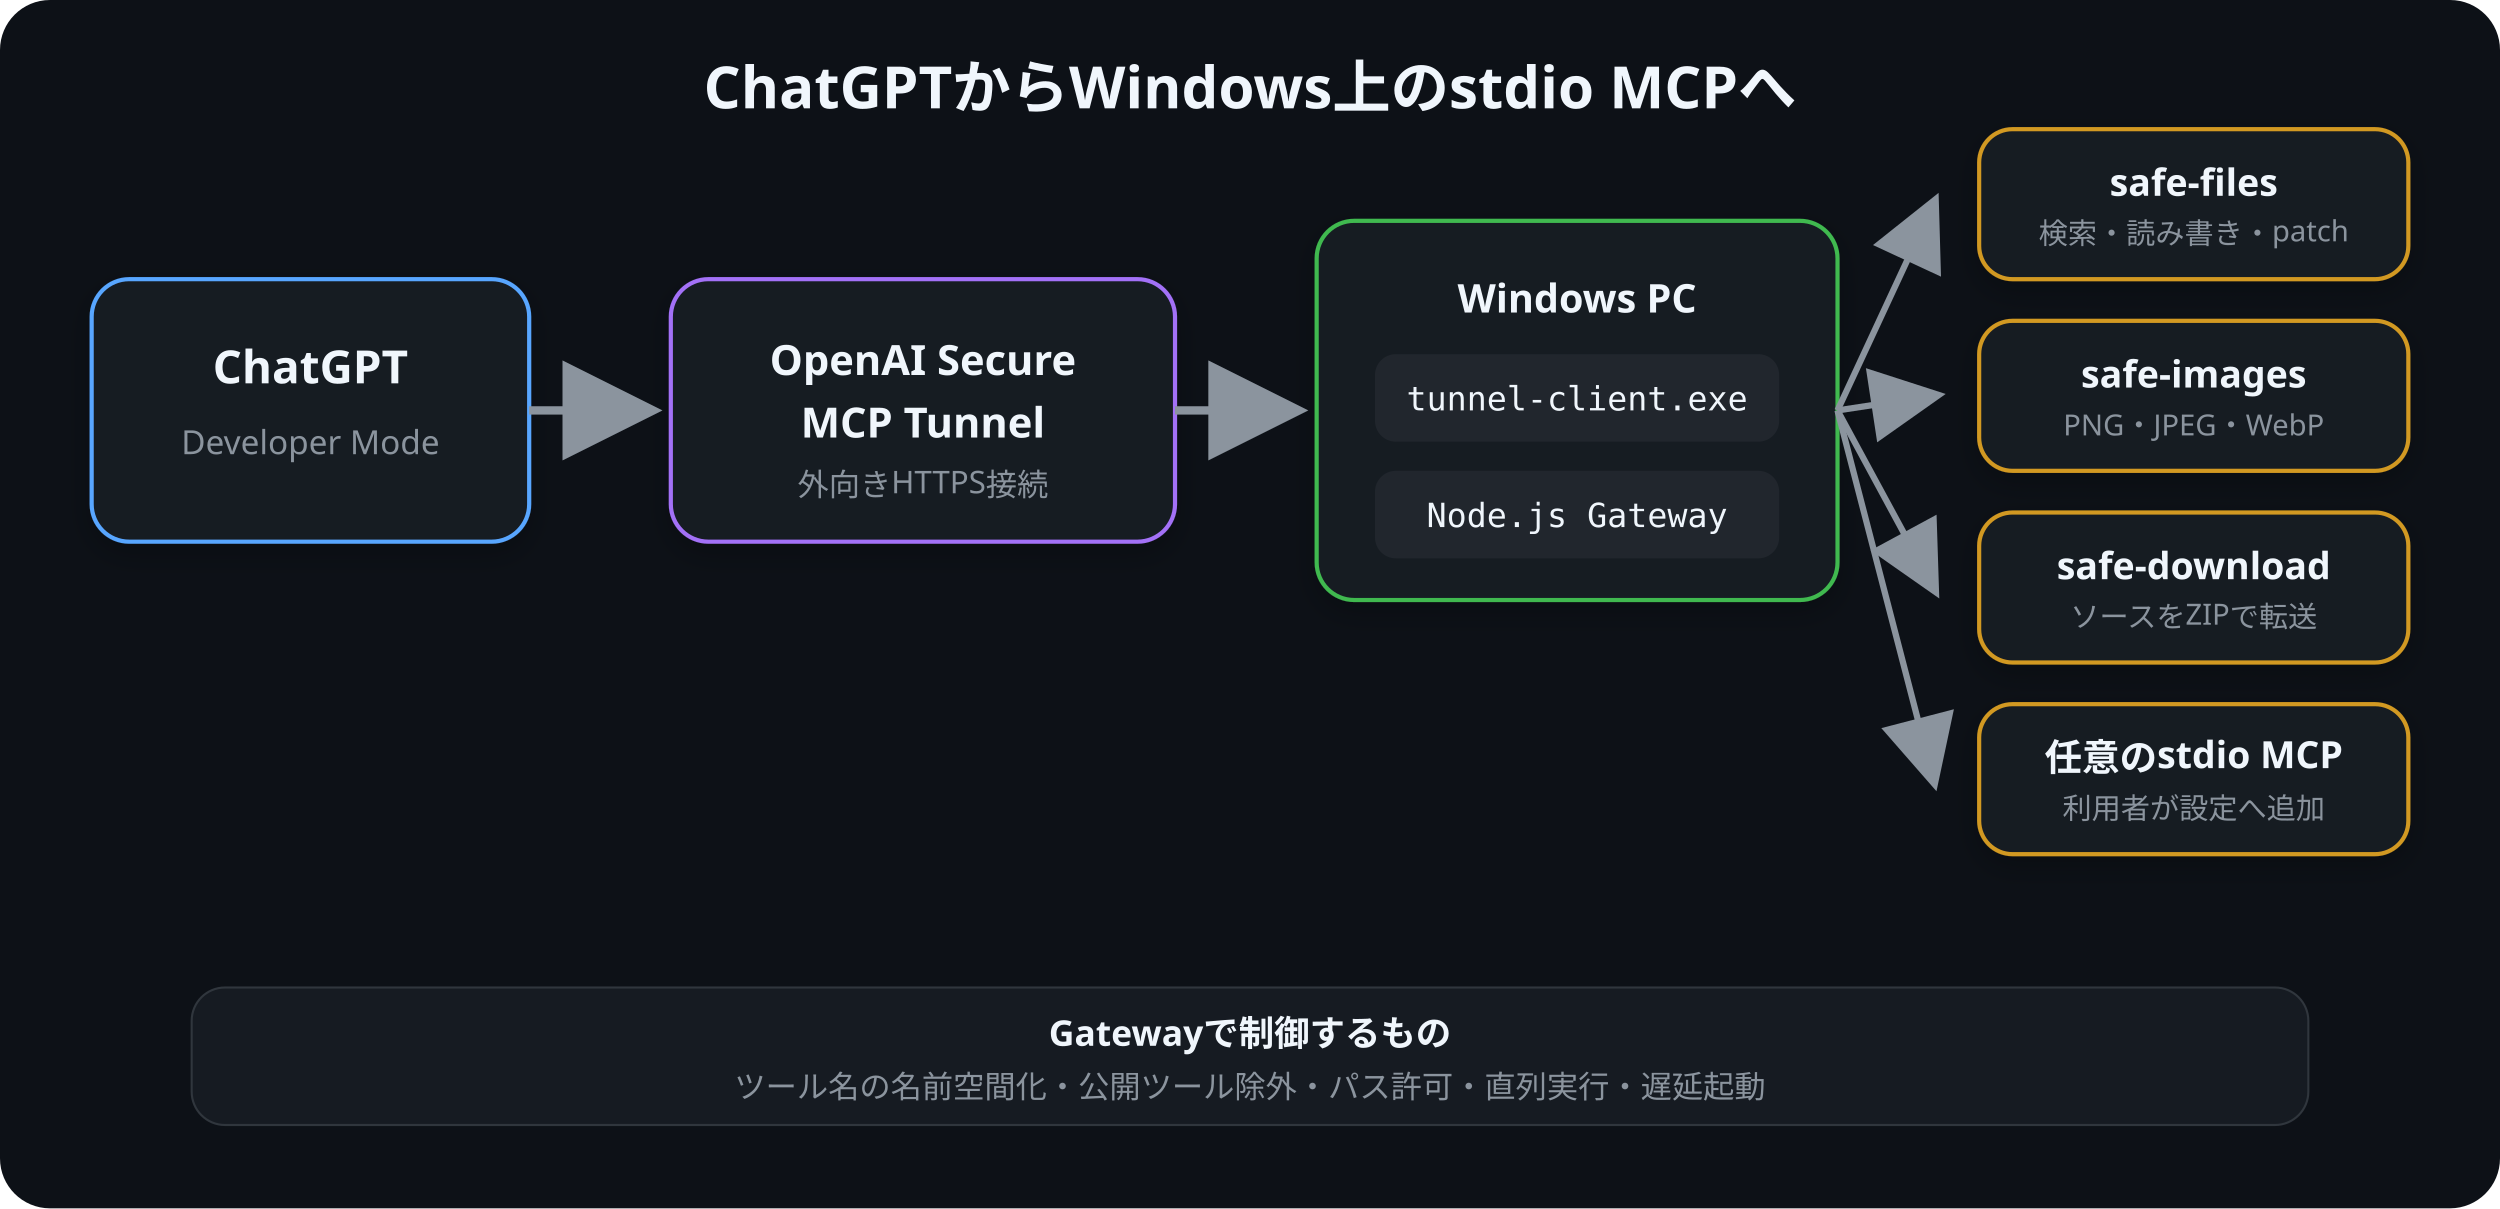
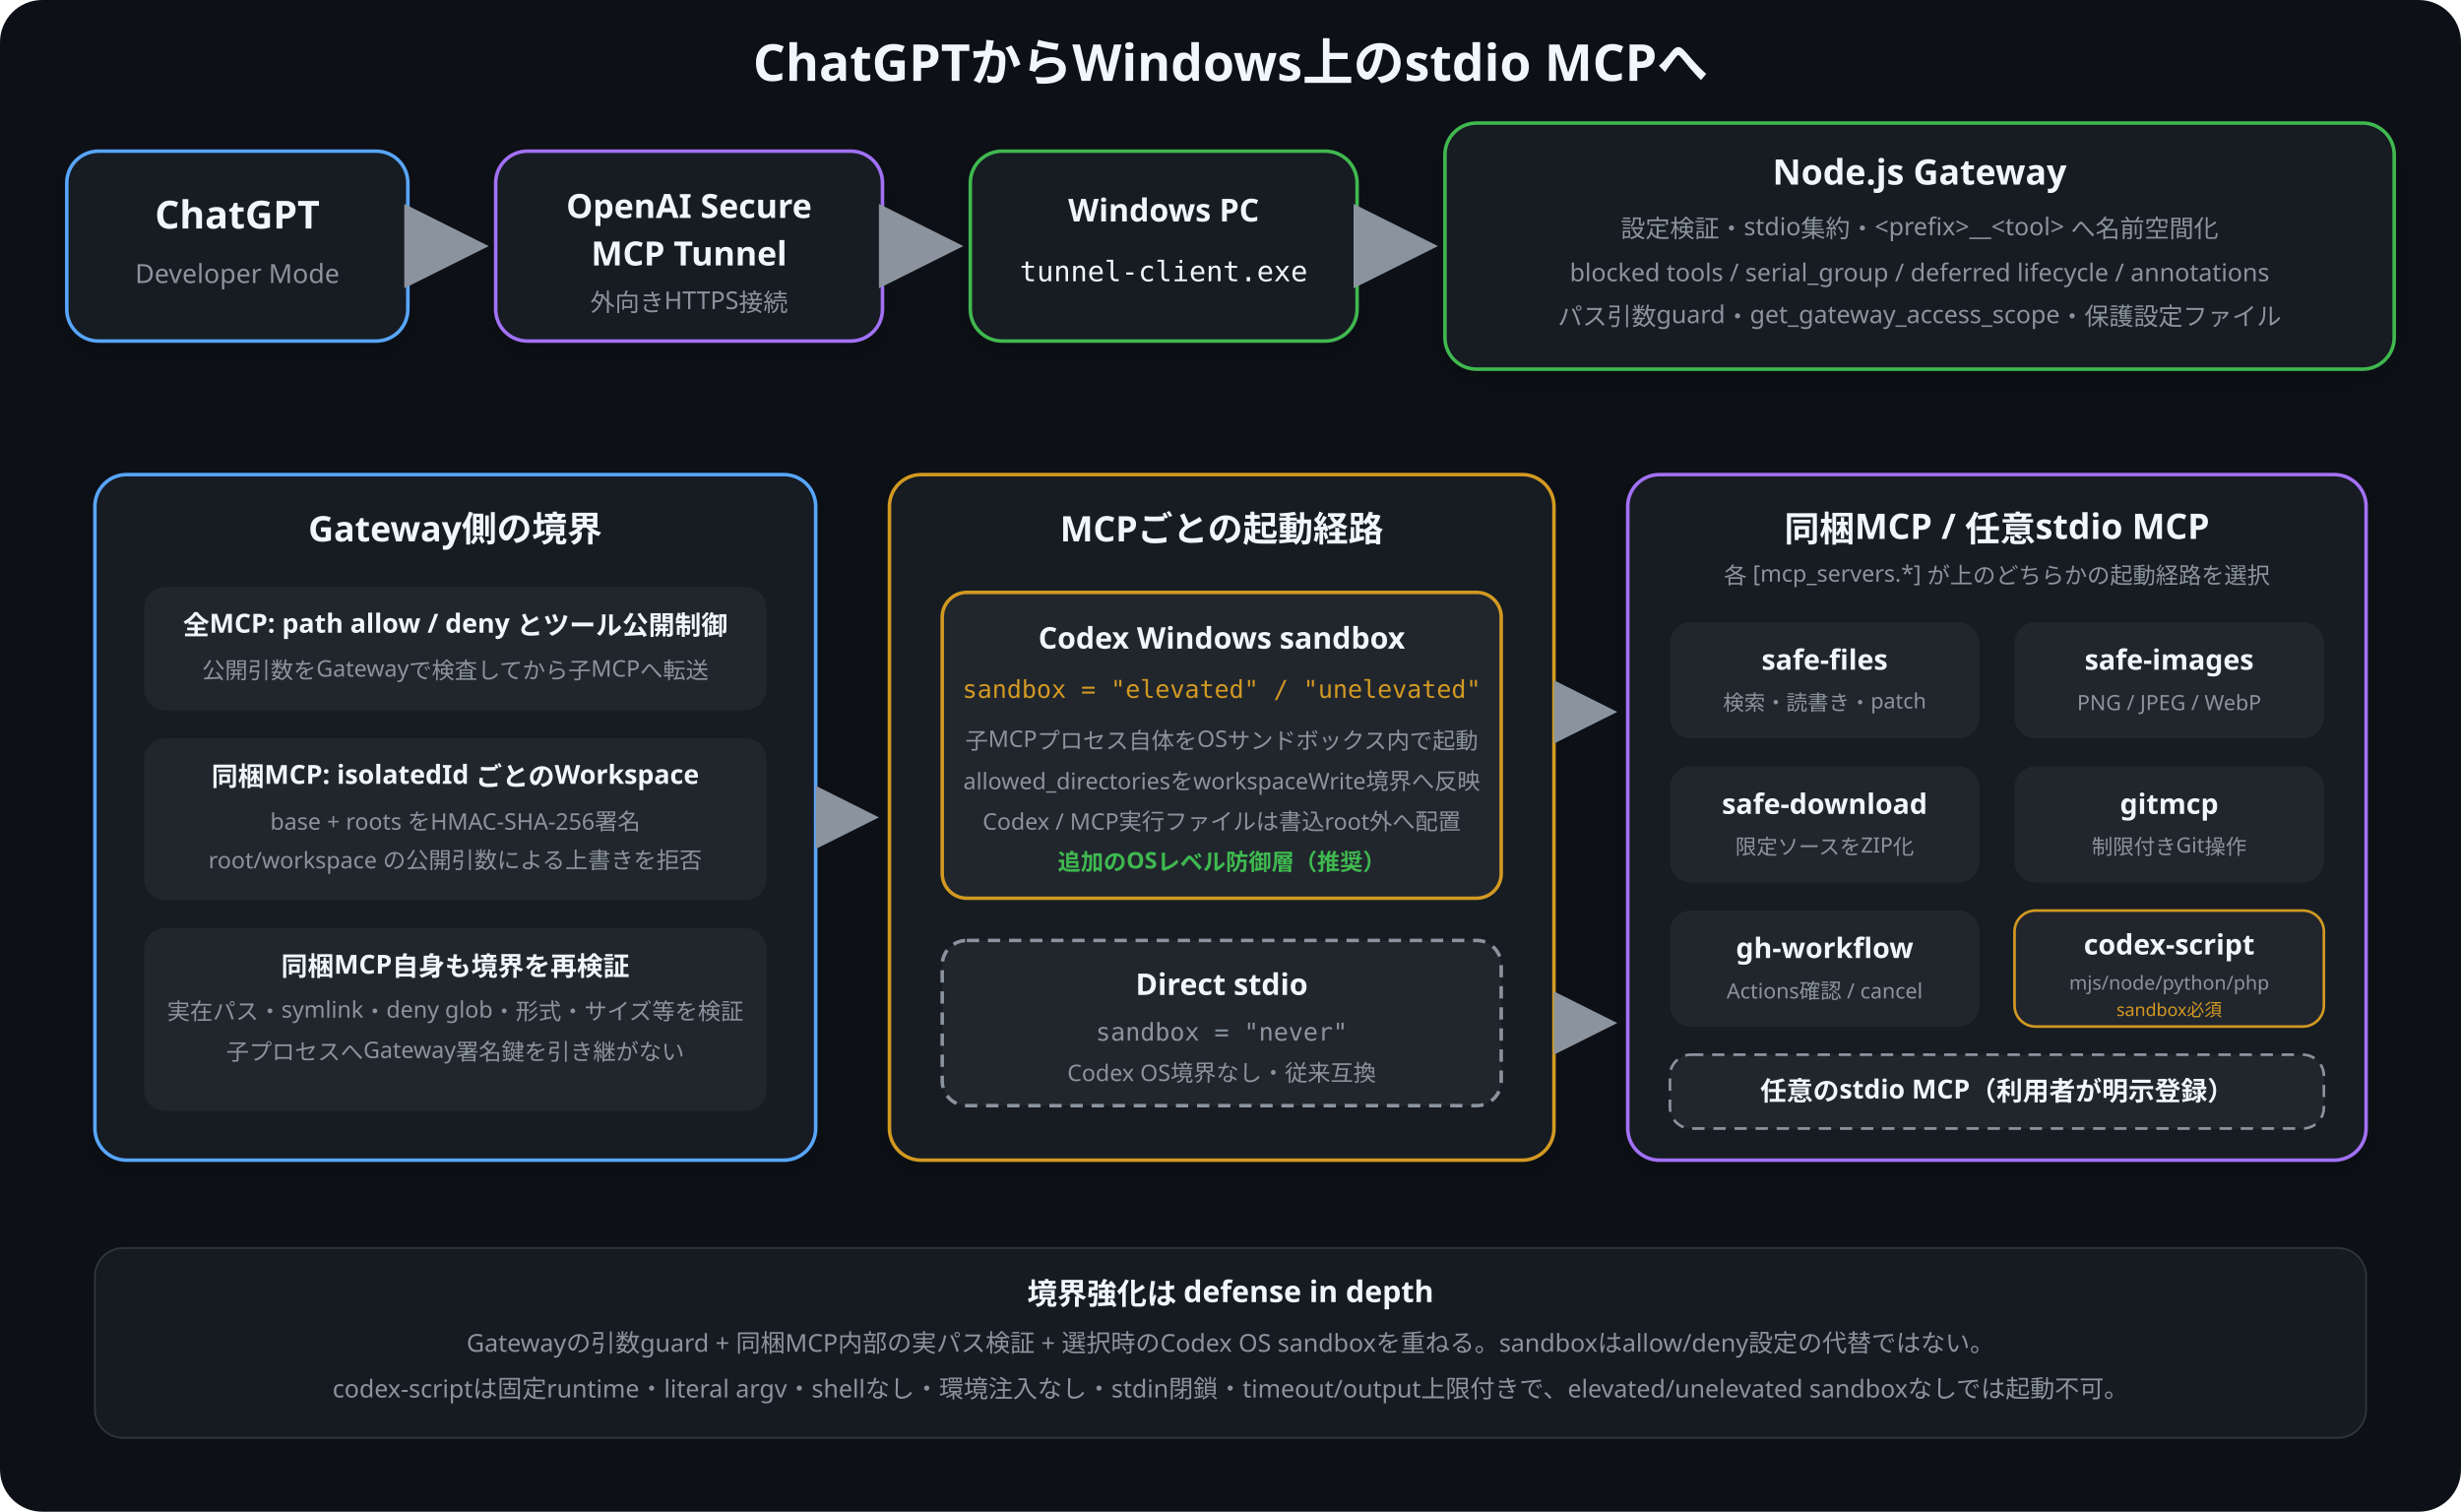
- <svg xmlns="http://www.w3.org/2000/svg" width="1200" height="580" viewBox="0 0 1200 580" role="img" aria-labelledby="title desc">
+ <svg xmlns="http://www.w3.org/2000/svg" width="1400" height="860" viewBox="0 0 1400 860" role="img" aria-labelledby="title desc">
  <defs>
    <marker id="arrow" markerWidth="12" markerHeight="12" refX="10" refY="6" orient="auto" markerUnits="strokeWidth">
      <path d="M0,0 L12,6 L0,12 z" fill="#8b949e" />
    </marker>
    <filter id="shadow" x="-20%" y="-20%" width="140%" height="140%">
      <feDropShadow dx="0" dy="5" stdDeviation="7" flood-color="#000000" flood-opacity="0.24" />
    </filter>
  </defs>
-   <rect width="1200" height="580" rx="24" fill="#0d1117" />
-   <text x="600" y="52" text-anchor="middle" fill="#f0f6fc" font-family="Segoe UI, sans-serif" font-size="28" font-weight="700">ChatGPTからWindows上のstdio MCPへ</text>
-   <rect x="44" y="134" width="210" height="126" rx="18" fill="#161b22" stroke="#58a6ff" stroke-width="2" filter="url(#shadow)" />
-   <text x="149" y="184" text-anchor="middle" fill="#f0f6fc" font-family="Segoe UI, sans-serif" font-size="22" font-weight="700">ChatGPT</text>
-   <text x="149" y="218" text-anchor="middle" fill="#8b949e" font-family="Segoe UI, sans-serif" font-size="16">Developer Mode</text>
-   <rect x="322" y="134" width="242" height="126" rx="18" fill="#161b22" stroke="#a371f7" stroke-width="2" filter="url(#shadow)" />
-   <text x="443" y="180" text-anchor="middle" fill="#f0f6fc" font-family="Segoe UI, sans-serif" font-size="20" font-weight="700">OpenAI Secure</text>
-   <text x="443" y="210" text-anchor="middle" fill="#f0f6fc" font-family="Segoe UI, sans-serif" font-size="20" font-weight="700">MCP Tunnel</text>
-   <text x="443" y="238" text-anchor="middle" fill="#8b949e" font-family="Segoe UI, sans-serif" font-size="15">外向きHTTPS接続</text>
-   <rect x="632" y="106" width="250" height="182" rx="18" fill="#161b22" stroke="#3fb950" stroke-width="2" filter="url(#shadow)" />
-   <text x="757" y="150" text-anchor="middle" fill="#f0f6fc" font-family="Segoe UI, sans-serif" font-size="19" font-weight="700">Windows PC</text>
-   <rect x="660" y="170" width="194" height="42" rx="10" fill="#21262d" />
-   <text x="757" y="197" text-anchor="middle" fill="#f0f6fc" font-family="Consolas, monospace" font-size="16">tunnel-client.exe</text>
-   <rect x="660" y="226" width="194" height="42" rx="10" fill="#21262d" />
-   <text x="757" y="253" text-anchor="middle" fill="#f0f6fc" font-family="Consolas, monospace" font-size="16">Node.js Gateway</text>
-   <rect x="950" y="62" width="206" height="72" rx="16" fill="#161b22" stroke="#d29922" stroke-width="2" filter="url(#shadow)" />
-   <text x="1053" y="94" text-anchor="middle" fill="#f0f6fc" font-family="Segoe UI, sans-serif" font-size="18" font-weight="700">safe-files</text>
-   <text x="1053" y="117" text-anchor="middle" fill="#8b949e" font-family="Segoe UI, sans-serif" font-size="14">検索・読み書き・patch</text>
-   <rect x="950" y="154" width="206" height="72" rx="16" fill="#161b22" stroke="#d29922" stroke-width="2" filter="url(#shadow)" />
-   <text x="1053" y="186" text-anchor="middle" fill="#f0f6fc" font-family="Segoe UI, sans-serif" font-size="18" font-weight="700">safe-images</text>
-   <text x="1053" y="209" text-anchor="middle" fill="#8b949e" font-family="Segoe UI, sans-serif" font-size="14">PNG・JPEG・WebP</text>
-   <rect x="950" y="246" width="206" height="72" rx="16" fill="#161b22" stroke="#d29922" stroke-width="2" filter="url(#shadow)" />
-   <text x="1053" y="278" text-anchor="middle" fill="#f0f6fc" font-family="Segoe UI, sans-serif" font-size="18" font-weight="700">safe-download</text>
-   <text x="1053" y="301" text-anchor="middle" fill="#8b949e" font-family="Segoe UI, sans-serif" font-size="14">ソースをZIPで転送</text>
-   <rect x="950" y="338" width="206" height="72" rx="16" fill="#161b22" stroke="#d29922" stroke-width="2" filter="url(#shadow)" />
-   <text x="1053" y="370" text-anchor="middle" fill="#f0f6fc" font-family="Segoe UI, sans-serif" font-size="18" font-weight="700">任意のstdio MCP</text>
-   <text x="1053" y="393" text-anchor="middle" fill="#8b949e" font-family="Segoe UI, sans-serif" font-size="14">利用者が設定へ追加</text>
-   <line x1="254" y1="197" x2="310" y2="197" stroke="#8b949e" stroke-width="4" marker-end="url(#arrow)" />
-   <line x1="564" y1="197" x2="620" y2="197" stroke="#8b949e" stroke-width="4" marker-end="url(#arrow)" />
-   <line x1="882" y1="197" x2="928" y2="98" stroke="#8b949e" stroke-width="3" marker-end="url(#arrow)" />
-   <line x1="882" y1="197" x2="928" y2="190" stroke="#8b949e" stroke-width="3" marker-end="url(#arrow)" />
-   <line x1="882" y1="197" x2="928" y2="282" stroke="#8b949e" stroke-width="3" marker-end="url(#arrow)" />
-   <line x1="882" y1="197" x2="928" y2="374" stroke="#8b949e" stroke-width="3" marker-end="url(#arrow)" />
-   <rect x="92" y="474" width="1016" height="66" rx="16" fill="#161b22" stroke="#30363d" />
-   <text x="600" y="502" text-anchor="middle" fill="#f0f6fc" font-family="Segoe UI, sans-serif" font-size="17" font-weight="700">Gatewayで制御するもの</text>
-   <text x="600" y="527" text-anchor="middle" fill="#8b949e" font-family="Segoe UI, sans-serif" font-size="15">ツール名の名前空間化・公開ツール除外・パス許可・直列実行・遅延起動</text>
+   <rect width="1400" height="860" rx="24" fill="#0d1117" />
+   <text x="700" y="46" text-anchor="middle" fill="#f0f6fc" font-family="Segoe UI, sans-serif" font-size="29" font-weight="700">ChatGPTからWindows上のstdio MCPへ</text>
+   <rect x="38" y="86" width="194" height="108" rx="18" fill="#161b22" stroke="#58a6ff" stroke-width="2" filter="url(#shadow)" />
+   <text x="135" y="130" text-anchor="middle" fill="#f0f6fc" font-family="Segoe UI, sans-serif" font-size="22" font-weight="700">ChatGPT</text>
+   <text x="135" y="161" text-anchor="middle" fill="#8b949e" font-family="Segoe UI, sans-serif" font-size="15">Developer Mode</text>
+   <rect x="282" y="86" width="220" height="108" rx="18" fill="#161b22" stroke="#a371f7" stroke-width="2" filter="url(#shadow)" />
+   <text x="392" y="124" text-anchor="middle" fill="#f0f6fc" font-family="Segoe UI, sans-serif" font-size="19" font-weight="700">OpenAI Secure</text>
+   <text x="392" y="151" text-anchor="middle" fill="#f0f6fc" font-family="Segoe UI, sans-serif" font-size="19" font-weight="700">MCP Tunnel</text>
+   <text x="392" y="177" text-anchor="middle" fill="#8b949e" font-family="Segoe UI, sans-serif" font-size="14">外向きHTTPS接続</text>
+   <rect x="552" y="86" width="220" height="108" rx="18" fill="#161b22" stroke="#3fb950" stroke-width="2" filter="url(#shadow)" />
+   <text x="662" y="126" text-anchor="middle" fill="#f0f6fc" font-family="Segoe UI, sans-serif" font-size="18" font-weight="700">Windows PC</text>
+   <text x="662" y="160" text-anchor="middle" fill="#f0f6fc" font-family="Consolas, monospace" font-size="16">tunnel-client.exe</text>
+   <rect x="822" y="70" width="540" height="140" rx="18" fill="#161b22" stroke="#3fb950" stroke-width="2" filter="url(#shadow)" />
+   <text x="1092" y="105" text-anchor="middle" fill="#f0f6fc" font-family="Segoe UI, sans-serif" font-size="20" font-weight="700">Node.js Gateway</text>
+   <text x="1092" y="135" text-anchor="middle" fill="#8b949e" font-family="Segoe UI, sans-serif" font-size="14">設定検証・stdio集約・&lt;prefix&gt;__&lt;tool&gt; へ名前空間化</text>
+   <text x="1092" y="160" text-anchor="middle" fill="#8b949e" font-family="Segoe UI, sans-serif" font-size="14">blocked tools / serial_group / deferred lifecycle / annotations</text>
+   <text x="1092" y="185" text-anchor="middle" fill="#8b949e" font-family="Segoe UI, sans-serif" font-size="14">パス引数guard・get_gateway_access_scope・保護設定ファイル</text>
+   <line x1="232" y1="140" x2="270" y2="140" stroke="#8b949e" stroke-width="4" marker-end="url(#arrow)" />
+   <line x1="502" y1="140" x2="540" y2="140" stroke="#8b949e" stroke-width="4" marker-end="url(#arrow)" />
+   <line x1="772" y1="140" x2="810" y2="140" stroke="#8b949e" stroke-width="4" marker-end="url(#arrow)" />
+   <rect x="54" y="270" width="410" height="390" rx="18" fill="#161b22" stroke="#58a6ff" stroke-width="2" filter="url(#shadow)" />
+   <text x="259" y="308" text-anchor="middle" fill="#f0f6fc" font-family="Segoe UI, sans-serif" font-size="20" font-weight="700">Gateway側の境界</text>
+   <rect x="82" y="334" width="354" height="70" rx="12" fill="#21262d" />
+   <text x="259" y="361" text-anchor="middle" fill="#f0f6fc" font-family="Segoe UI, sans-serif" font-size="15" font-weight="700">全MCP: path allow / deny とツール公開制御</text>
+   <text x="259" y="386" text-anchor="middle" fill="#8b949e" font-family="Segoe UI, sans-serif" font-size="13">公開引数をGatewayで検査してから子MCPへ転送</text>
+   <rect x="82" y="420" width="354" height="92" rx="12" fill="#21262d" />
+   <text x="259" y="447" text-anchor="middle" fill="#f0f6fc" font-family="Segoe UI, sans-serif" font-size="15" font-weight="700">同梱MCP: isolatedId ごとのWorkspace</text>
+   <text x="259" y="472" text-anchor="middle" fill="#8b949e" font-family="Segoe UI, sans-serif" font-size="13">base + roots をHMAC-SHA-256署名</text>
+   <text x="259" y="494" text-anchor="middle" fill="#8b949e" font-family="Segoe UI, sans-serif" font-size="13">root/workspace の公開引数による上書きを拒否</text>
+   <rect x="82" y="528" width="354" height="104" rx="12" fill="#21262d" />
+   <text x="259" y="555" text-anchor="middle" fill="#f0f6fc" font-family="Segoe UI, sans-serif" font-size="15" font-weight="700">同梱MCP自身も境界を再検証</text>
+   <text x="259" y="580" text-anchor="middle" fill="#8b949e" font-family="Segoe UI, sans-serif" font-size="13">実在パス・symlink・deny glob・形式・サイズ等を検証</text>
+   <text x="259" y="603" text-anchor="middle" fill="#8b949e" font-family="Segoe UI, sans-serif" font-size="13">子プロセスへGateway署名鍵を引き継がない</text>
+   <rect x="506" y="270" width="378" height="390" rx="18" fill="#161b22" stroke="#d29922" stroke-width="2" filter="url(#shadow)" />
+   <text x="695" y="308" text-anchor="middle" fill="#f0f6fc" font-family="Segoe UI, sans-serif" font-size="20" font-weight="700">MCPごとの起動経路</text>
+   <rect x="536" y="337" width="318" height="174" rx="14" fill="#21262d" stroke="#d29922" stroke-width="2" />
+   <text x="695" y="369" text-anchor="middle" fill="#f0f6fc" font-family="Segoe UI, sans-serif" font-size="17" font-weight="700">Codex Windows sandbox</text>
+   <text x="695" y="397" text-anchor="middle" fill="#d29922" font-family="Consolas, monospace" font-size="14">sandbox = "elevated" / "unelevated"</text>
+   <text x="695" y="426" text-anchor="middle" fill="#8b949e" font-family="Segoe UI, sans-serif" font-size="13">子MCPプロセス自体をOSサンドボックス内で起動</text>
+   <text x="695" y="449" text-anchor="middle" fill="#8b949e" font-family="Segoe UI, sans-serif" font-size="13">allowed_directoriesをworkspaceWrite境界へ反映</text>
+   <text x="695" y="472" text-anchor="middle" fill="#8b949e" font-family="Segoe UI, sans-serif" font-size="13">Codex / MCP実行ファイルは書込root外へ配置</text>
+   <text x="695" y="495" text-anchor="middle" fill="#3fb950" font-family="Segoe UI, sans-serif" font-size="13" font-weight="700">追加のOSレベル防御層（推奨）</text>
+   <rect x="536" y="535" width="318" height="94" rx="14" fill="#21262d" stroke="#8b949e" stroke-width="2" stroke-dasharray="7 5" />
+   <text x="695" y="566" text-anchor="middle" fill="#f0f6fc" font-family="Segoe UI, sans-serif" font-size="17" font-weight="700">Direct stdio</text>
+   <text x="695" y="592" text-anchor="middle" fill="#8b949e" font-family="Consolas, monospace" font-size="14">sandbox = "never"</text>
+   <text x="695" y="615" text-anchor="middle" fill="#8b949e" font-family="Segoe UI, sans-serif" font-size="13">Codex OS境界なし・従来互換</text>
+   <line x1="464" y1="465" x2="494" y2="465" stroke="#8b949e" stroke-width="3" marker-end="url(#arrow)" />
+   <rect x="926" y="270" width="420" height="390" rx="18" fill="#161b22" stroke="#a371f7" stroke-width="2" filter="url(#shadow)" />
+   <text x="1136" y="308" text-anchor="middle" fill="#f0f6fc" font-family="Segoe UI, sans-serif" font-size="20" font-weight="700">同梱MCP / 任意stdio MCP</text>
+   <text x="1136" y="332" text-anchor="middle" fill="#8b949e" font-family="Segoe UI, sans-serif" font-size="13">各 [mcp_servers.*] が上のどちらかの起動経路を選択</text>
+   <rect x="950" y="354" width="176" height="66" rx="12" fill="#21262d" />
+   <text x="1038" y="381" text-anchor="middle" fill="#f0f6fc" font-family="Segoe UI, sans-serif" font-size="16" font-weight="700">safe-files</text>
+   <text x="1038" y="404" text-anchor="middle" fill="#8b949e" font-family="Segoe UI, sans-serif" font-size="12">検索・読書き・patch</text>
+   <rect x="1146" y="354" width="176" height="66" rx="12" fill="#21262d" />
+   <text x="1234" y="381" text-anchor="middle" fill="#f0f6fc" font-family="Segoe UI, sans-serif" font-size="16" font-weight="700">safe-images</text>
+   <text x="1234" y="404" text-anchor="middle" fill="#8b949e" font-family="Segoe UI, sans-serif" font-size="12">PNG / JPEG / WebP</text>
+   <rect x="950" y="436" width="176" height="66" rx="12" fill="#21262d" />
+   <text x="1038" y="463" text-anchor="middle" fill="#f0f6fc" font-family="Segoe UI, sans-serif" font-size="16" font-weight="700">safe-download</text>
+   <text x="1038" y="486" text-anchor="middle" fill="#8b949e" font-family="Segoe UI, sans-serif" font-size="12">限定ソースをZIP化</text>
+   <rect x="1146" y="436" width="176" height="66" rx="12" fill="#21262d" />
+   <text x="1234" y="463" text-anchor="middle" fill="#f0f6fc" font-family="Segoe UI, sans-serif" font-size="16" font-weight="700">gitmcp</text>
+   <text x="1234" y="486" text-anchor="middle" fill="#8b949e" font-family="Segoe UI, sans-serif" font-size="12">制限付きGit操作</text>
+   <rect x="950" y="518" width="176" height="66" rx="12" fill="#21262d" />
+   <text x="1038" y="545" text-anchor="middle" fill="#f0f6fc" font-family="Segoe UI, sans-serif" font-size="16" font-weight="700">gh-workflow</text>
+   <text x="1038" y="568" text-anchor="middle" fill="#8b949e" font-family="Segoe UI, sans-serif" font-size="12">Actions確認 / cancel</text>
+   <rect x="1146" y="518" width="176" height="66" rx="12" fill="#21262d" stroke="#d29922" stroke-width="1.5" />
+   <text x="1234" y="543" text-anchor="middle" fill="#f0f6fc" font-family="Segoe UI, sans-serif" font-size="16" font-weight="700">codex-script</text>
+   <text x="1234" y="563" text-anchor="middle" fill="#8b949e" font-family="Segoe UI, sans-serif" font-size="11">mjs/node/python/php</text>
+   <text x="1234" y="578" text-anchor="middle" fill="#d29922" font-family="Segoe UI, sans-serif" font-size="10">sandbox必須</text>
+   <rect x="950" y="600" width="372" height="42" rx="12" fill="#21262d" stroke="#8b949e" stroke-width="1.5" stroke-dasharray="7 5" />
+   <text x="1136" y="626" text-anchor="middle" fill="#f0f6fc" font-family="Segoe UI, sans-serif" font-size="15" font-weight="700">任意のstdio MCP（利用者が明示登録）</text>
+   <line x1="884" y1="405" x2="914" y2="405" stroke="#d29922" stroke-width="3" marker-end="url(#arrow)" />
+   <line x1="884" y1="582" x2="914" y2="582" stroke="#8b949e" stroke-width="3" stroke-dasharray="7 5" marker-end="url(#arrow)" />
+   <rect x="54" y="710" width="1292" height="108" rx="16" fill="#161b22" stroke="#30363d" />
+   <text x="700" y="742" text-anchor="middle" fill="#f0f6fc" font-family="Segoe UI, sans-serif" font-size="17" font-weight="700">境界強化は defense in depth</text>
+   <text x="700" y="769" text-anchor="middle" fill="#8b949e" font-family="Segoe UI, sans-serif" font-size="14">Gatewayの引数guard + 同梱MCP内部の実パス検証 + 選択時のCodex OS sandboxを重ねる。sandboxはallow/deny設定の代替ではない。</text>
+   <text x="700" y="795" text-anchor="middle" fill="#8b949e" font-family="Segoe UI, sans-serif" font-size="14">codex-scriptは固定runtime・literal argv・shellなし・環境注入なし・stdin閉鎖・timeout/output上限付きで、elevated/unelevated sandboxなしでは起動不可。</text>
</svg>
